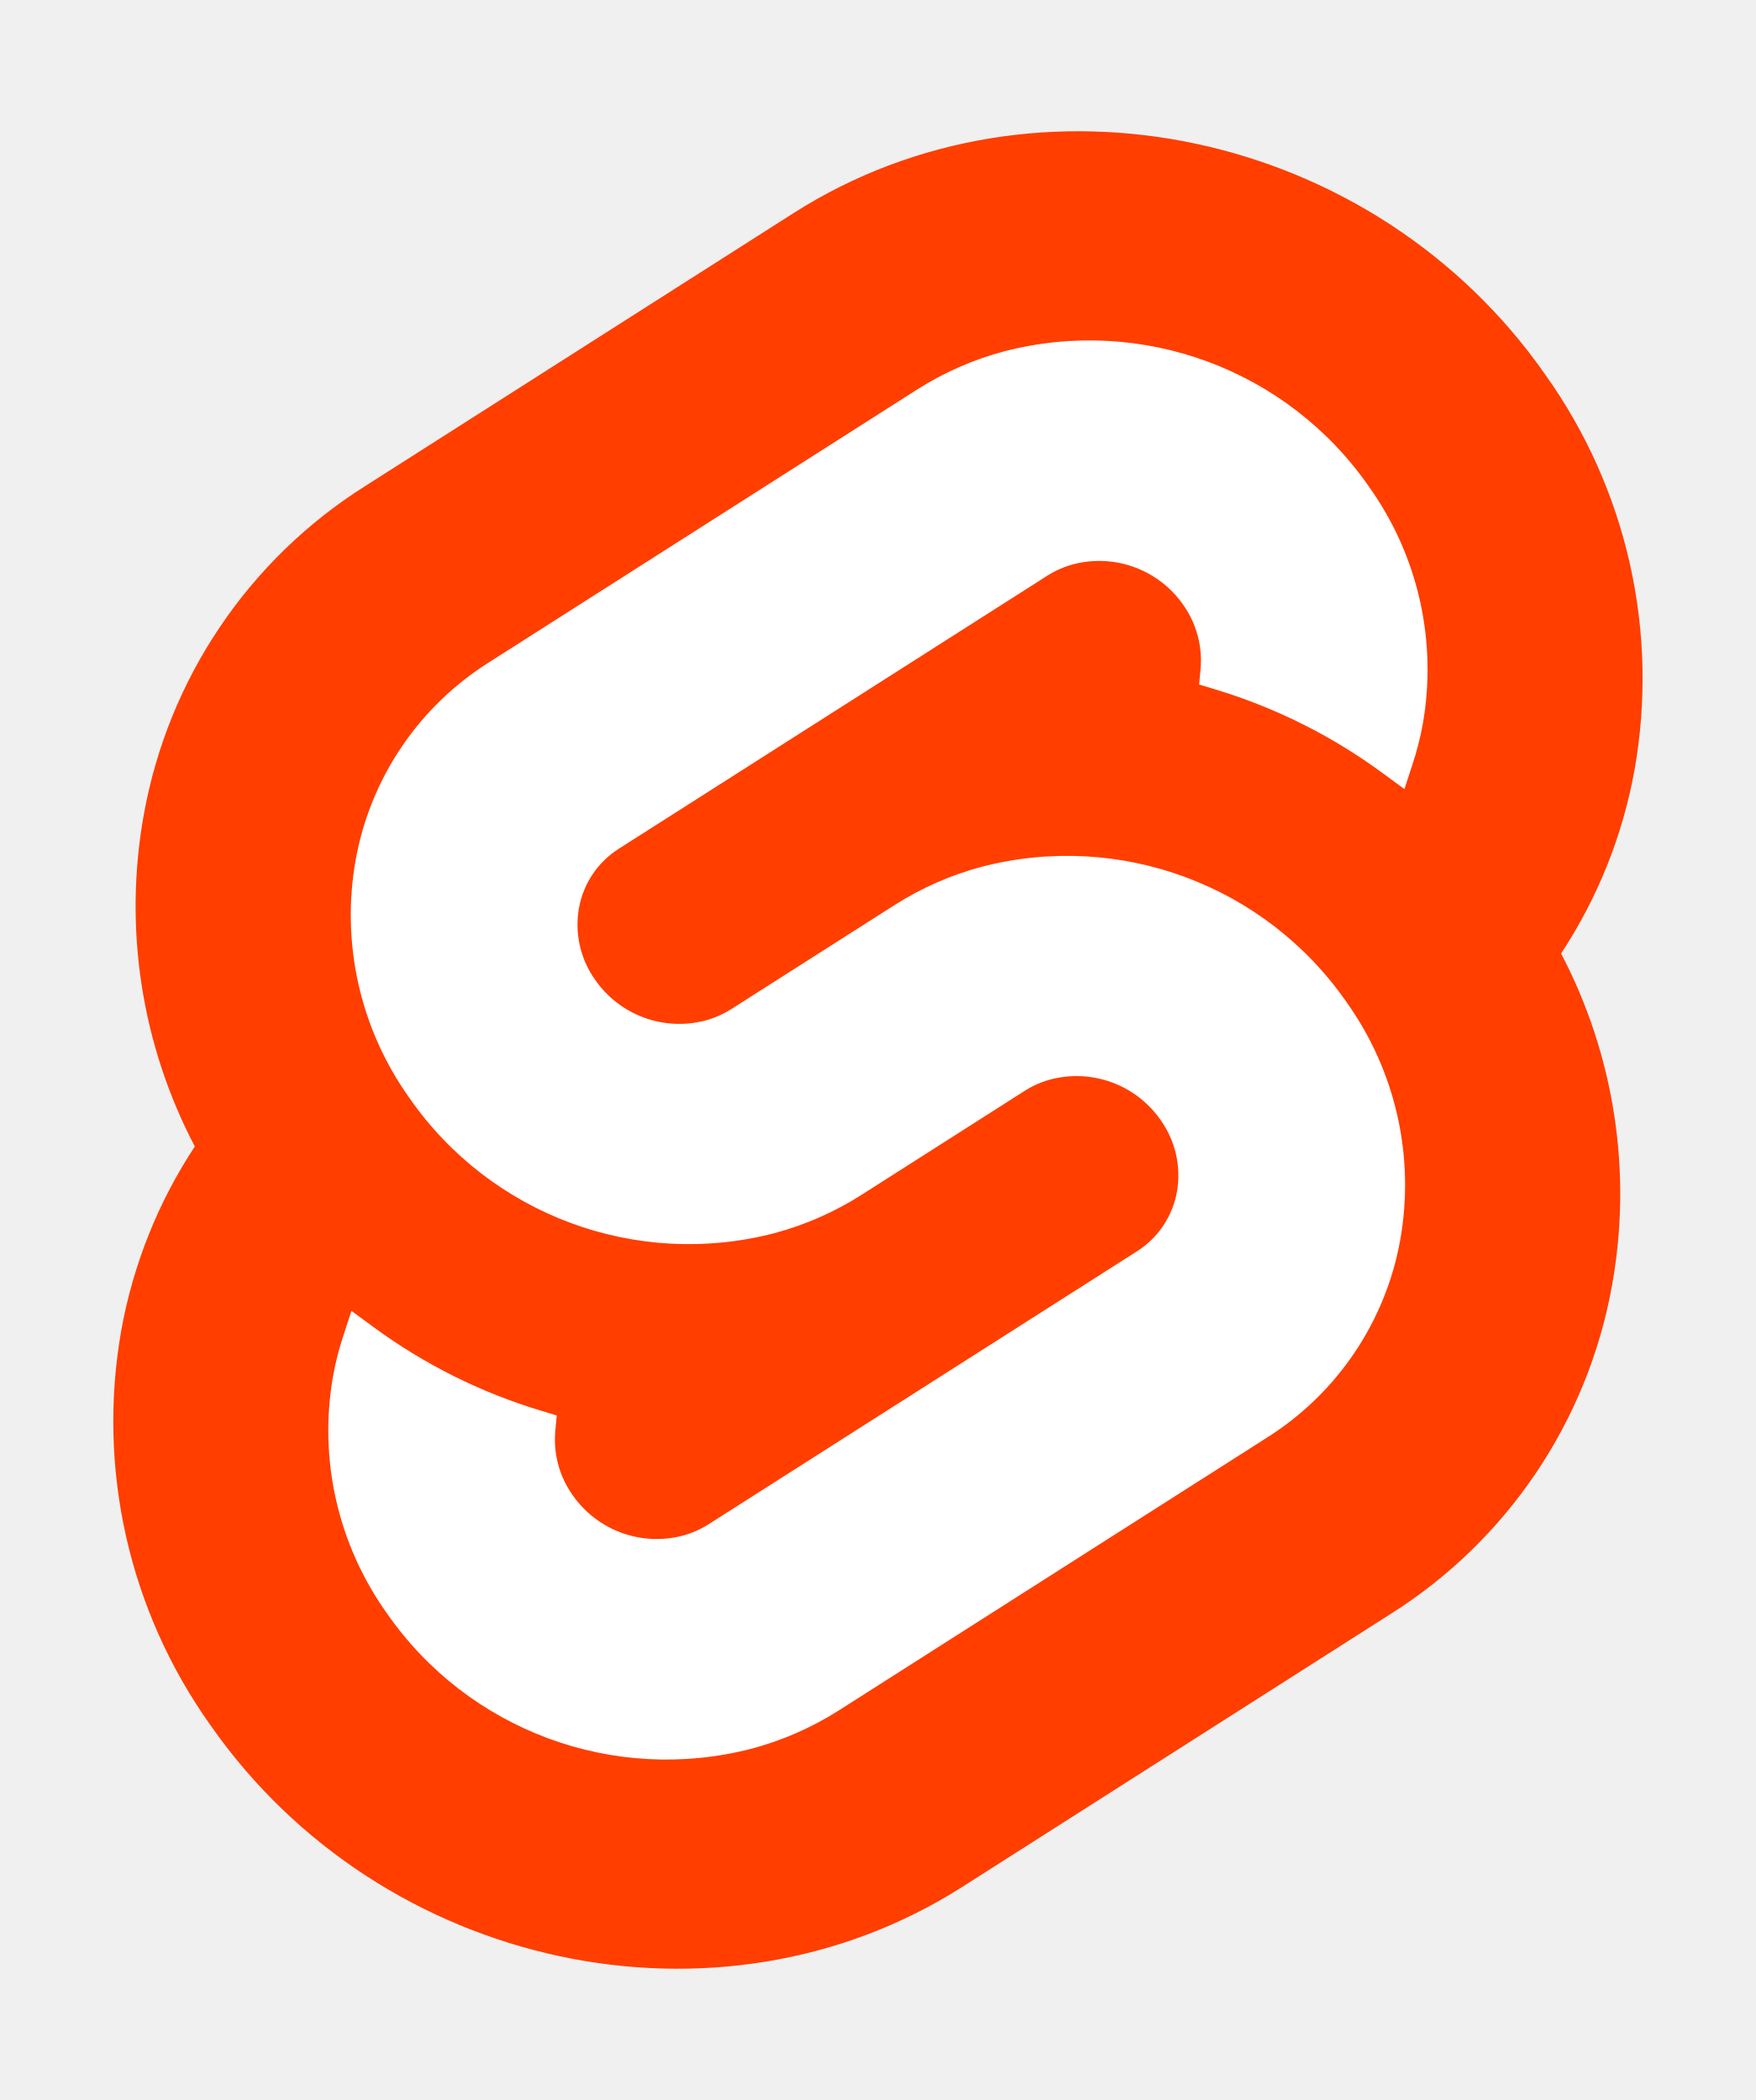
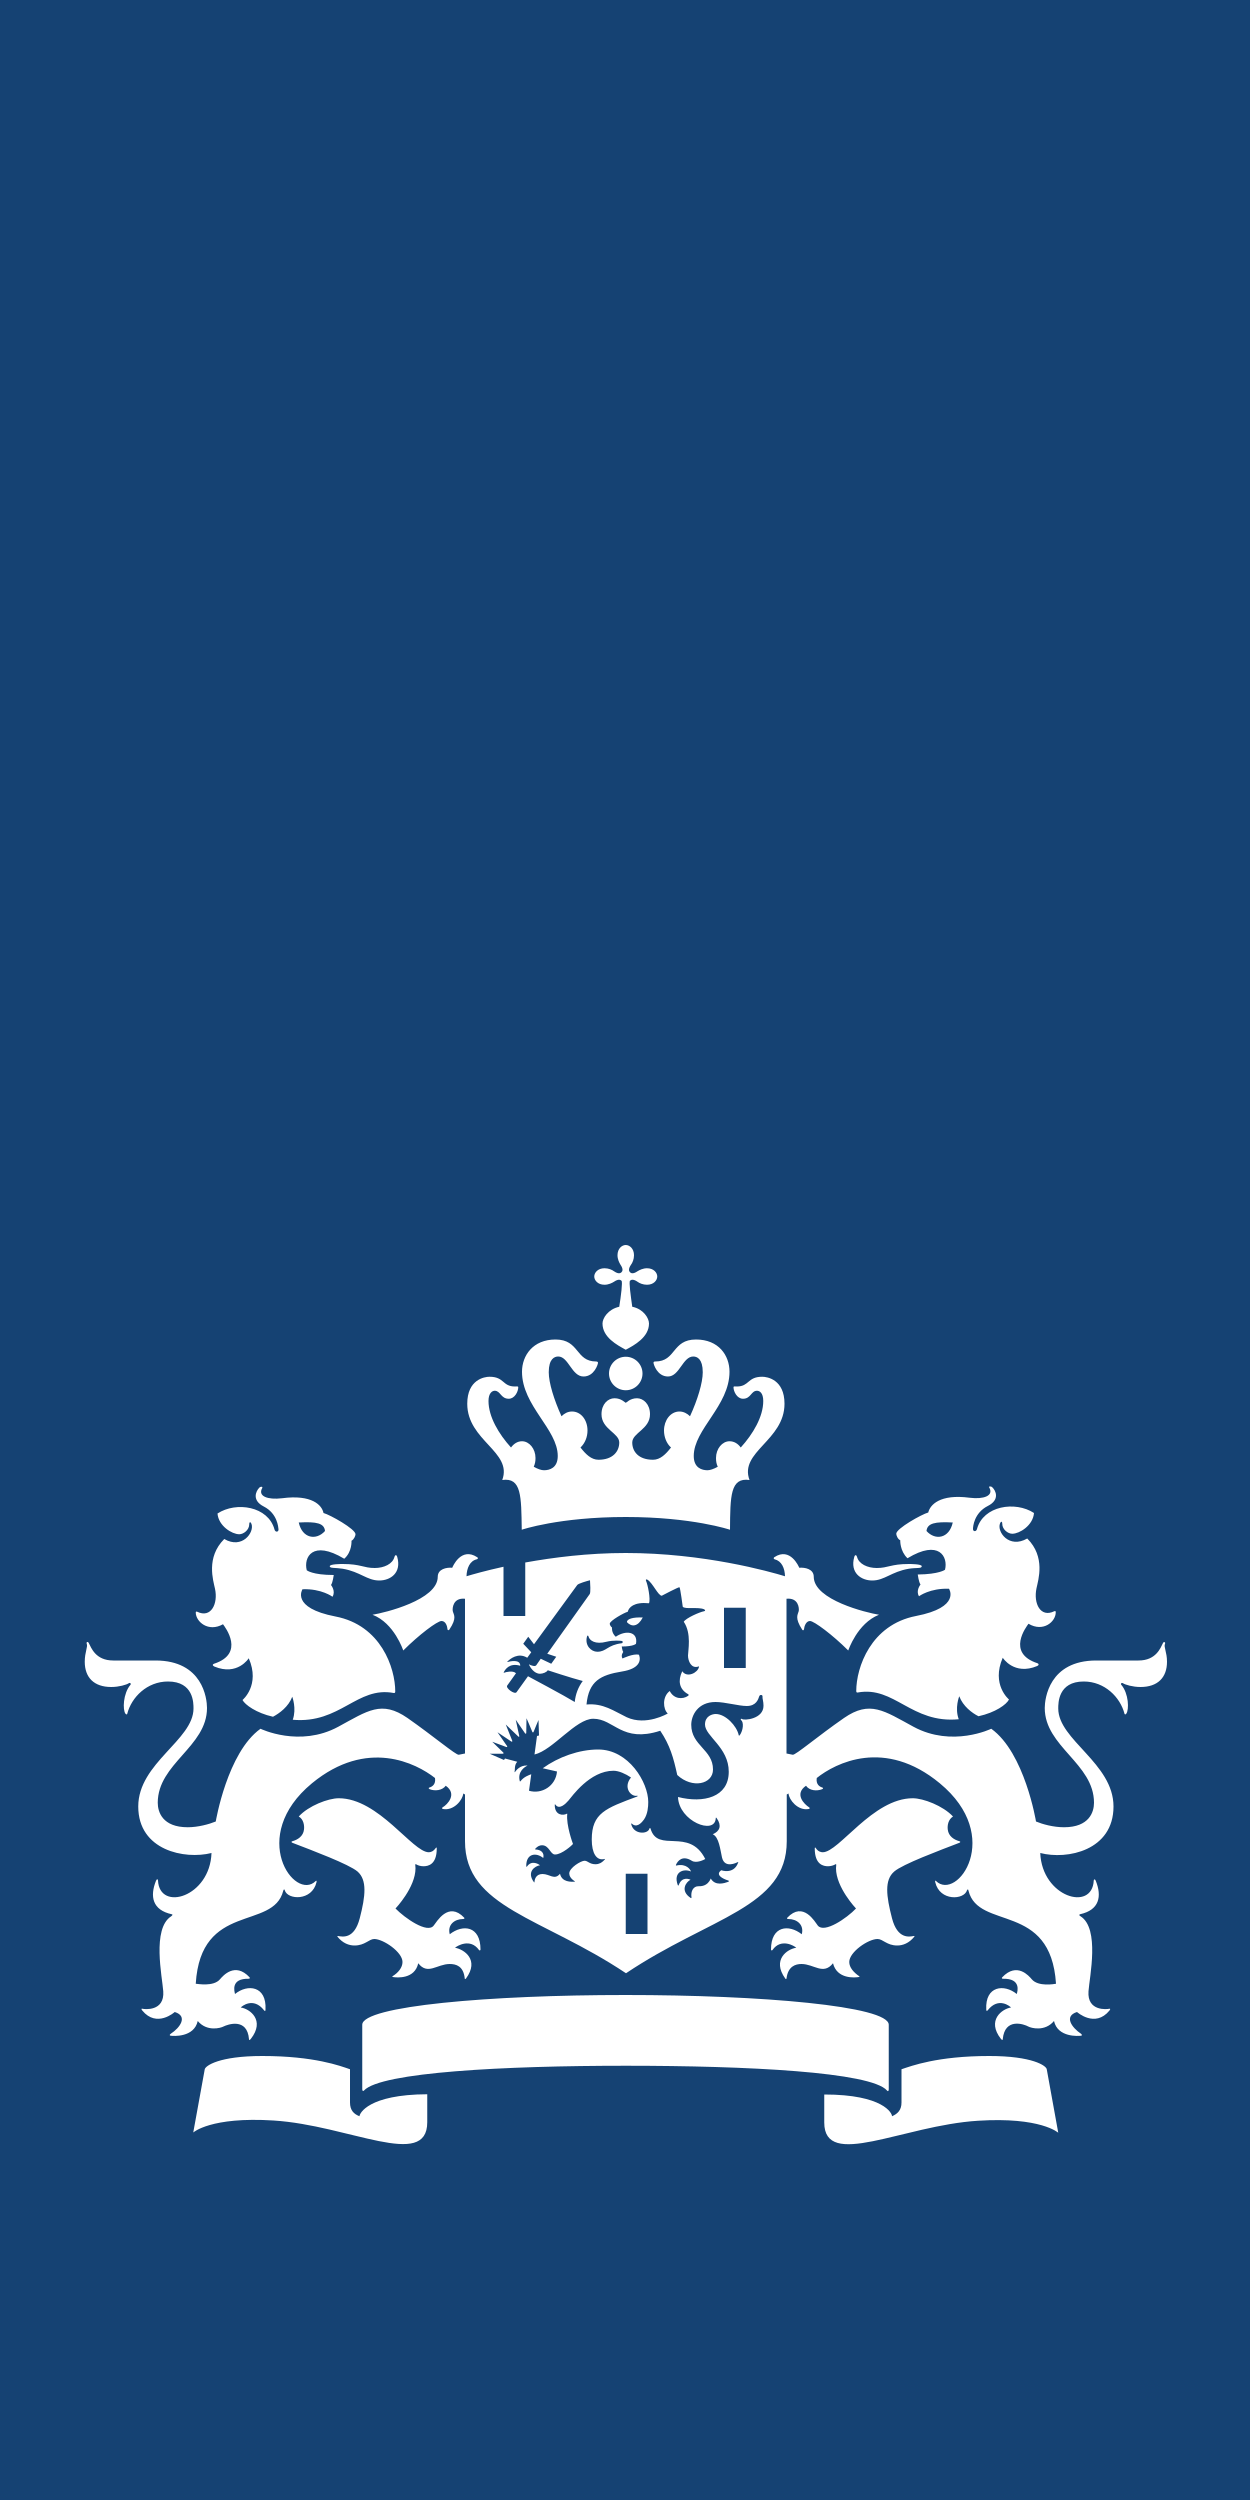
- <svg xmlns="http://www.w3.org/2000/svg" width="107" height="128" viewBox="0 0 107 128">
-   <path d="M94.157 22.819c-10.4-14.885-30.94-19.297-45.792-9.835L22.282 29.608A29.92 29.92 0 0 0 8.764 49.65a31.5 31.5 0 0 0 3.108 20.231 30 30 0 0 0-4.477 11.183 31.9 31.9 0 0 0 5.448 24.116c10.402 14.887 30.942 19.297 45.791 9.835l26.083-16.624A29.92 29.92 0 0 0 98.235 78.35a31.53 31.53 0 0 0-3.105-20.232 30 30 0 0 0 4.474-11.182 31.88 31.88 0 0 0-5.447-24.116" style="fill:#ff3e00" />
-   <path d="M45.817 106.582a20.72 20.72 0 0 1-22.237-8.243 19.17 19.17 0 0 1-3.277-14.503 18 18 0 0 1 .624-2.435l.49-1.498 1.337.981a33.6 33.6 0 0 0 10.203 5.098l.97.294-.09.968a5.85 5.85 0 0 0 1.052 3.878 6.24 6.24 0 0 0 6.695 2.485 5.8 5.8 0 0 0 1.603-.704L69.27 76.28a5.43 5.43 0 0 0 2.45-3.631 5.8 5.8 0 0 0-.987-4.371 6.24 6.24 0 0 0-6.698-2.487 5.7 5.7 0 0 0-1.6.704l-9.953 6.345a19 19 0 0 1-5.296 2.326 20.72 20.72 0 0 1-22.237-8.243 19.17 19.17 0 0 1-3.277-14.502 17.99 17.99 0 0 1 8.13-12.052l26.081-16.623a19 19 0 0 1 5.3-2.329 20.72 20.72 0 0 1 22.237 8.243 19.17 19.17 0 0 1 3.277 14.503 18 18 0 0 1-.624 2.435l-.49 1.498-1.337-.98a33.6 33.6 0 0 0-10.203-5.1l-.97-.294.09-.968a5.86 5.86 0 0 0-1.052-3.878 6.24 6.24 0 0 0-6.696-2.485 5.8 5.8 0 0 0-1.602.704L37.73 51.72a5.42 5.42 0 0 0-2.449 3.63 5.79 5.79 0 0 0 .986 4.372 6.24 6.24 0 0 0 6.698 2.486 5.8 5.8 0 0 0 1.602-.704l9.952-6.342a19 19 0 0 1 5.295-2.328 20.72 20.72 0 0 1 22.237 8.242 19.17 19.17 0 0 1 3.277 14.503 18 18 0 0 1-8.13 12.053l-26.081 16.622a19 19 0 0 1-5.3 2.328" style="fill:#fff" />
+ <svg xmlns="http://www.w3.org/2000/svg" y="0px" xml:space="preserve" x="0px" width="50" viewBox="0 0 50 100" version="1.1" id="Laag_1" height="100">
+   <defs id="defs13" />
+   <style id="style2" type="text/css">
+ 	.st0{fill:#154273;}
+ 	.st1{fill:#FFFFFF;}
+ </style>
+   <g id="g6">
+     <rect style="fill:#154273" y="0" x="0" id="rect4" width="50" height="100" class="st0" />
+   </g>
+   <path style="fill:#ffffff" id="path8" d="m 25.9,77.36 h -0.87 v -2.41 h 0.87 z m 3.93,-10.64 h -0.87 v -2.41 h 0.87 z M 13.71,62.56 c -0.07,0 -0.52,0 -0.52,0.09 0,0.09 0.21,0.05 0.52,0.1 0.7,0.12 0.97,0.47 1.46,0.47 0.44,0 0.9,-0.3 0.72,-0.94 -0.03,-0.11 -0.09,-0.08 -0.11,-0.01 -0.07,0.29 -0.42,0.45 -0.79,0.45 -0.46,0 -0.55,-0.16 -1.28,-0.16 z M 8.92,64.97 C 9,65.08 9.82,66.14 8.56,66.55 8.5,66.57 8.49,66.62 8.57,66.66 9.5,67.05 9.95,66.33 9.95,66.33 10.42,67.41 9.7,68 9.7,68 c 0.1,0.19 0.55,0.52 1.22,0.67 0.26,-0.14 0.62,-0.4 0.77,-0.8 0,0 0.18,0.47 0.02,0.92 1.9,0.17 2.57,-1.35 4.04,-1.07 0.04,0.01 0.06,-0.02 0.06,-0.06 0,-0.94 -0.57,-2.65 -2.39,-3 -1.81,-0.35 -1.32,-1.09 -1.32,-1.09 0.76,-0.03 1.2,0.3 1.2,0.3 0.14,-0.23 -0.06,-0.47 -0.06,-0.47 0.07,-0.09 0.11,-0.4 0.11,-0.4 -0.86,0 -1.08,-0.19 -1.08,-0.19 -0.13,-0.51 0.22,-1.23 1.5,-0.46 0.32,-0.28 0.29,-0.72 0.29,-0.72 0.1,-0.05 0.16,-0.2 0.16,-0.26 0,-0.21 -1.02,-0.78 -1.28,-0.85 -0.06,-0.31 -0.46,-0.75 -1.66,-0.59 -0.57,0.07 -0.98,-0.08 -0.79,-0.41 0.03,-0.06 -0.07,-0.07 -0.12,-0.01 -0.13,0.13 -0.31,0.5 0.18,0.75 0.55,0.28 0.58,0.83 0.59,0.91 0.01,0.12 -0.13,0.13 -0.16,0.01 -0.25,-0.93 -1.53,-1.13 -2.28,-0.64 0.04,0.5 0.58,0.83 0.87,0.83 0.17,0 0.4,-0.17 0.4,-0.4 0,-0.11 0.06,-0.1 0.09,-0.01 0.12,0.33 -0.37,1.02 -1.09,0.6 -0.74,0.74 -0.44,1.66 -0.37,1.99 0.13,0.6 -0.16,1.19 -0.71,0.92 -0.03,-0.01 -0.06,-0.02 -0.06,0.04 0.01,0.36 0.5,0.79 1.09,0.46 z M 13,61.24 c -0.35,0.39 -0.91,0.3 -1.05,-0.34 0.72,-0.04 1.02,0.03 1.05,0.34 z m 22.07,1.48 c -0.37,0 -0.72,-0.16 -0.79,-0.45 -0.02,-0.07 -0.08,-0.1 -0.11,0.01 -0.18,0.64 0.28,0.94 0.72,0.94 0.49,0 0.76,-0.35 1.46,-0.47 0.31,-0.05 0.52,0 0.52,-0.1 0,-0.09 -0.45,-0.09 -0.52,-0.09 -0.72,0 -0.82,0.16 -1.28,0.16 z m 7.16,1.77 c 0,-0.06 -0.03,-0.05 -0.06,-0.04 -0.55,0.27 -0.84,-0.31 -0.71,-0.92 0.07,-0.34 0.37,-1.25 -0.37,-1.99 -0.73,0.42 -1.22,-0.27 -1.09,-0.6 0.03,-0.09 0.09,-0.1 0.09,0.01 0,0.23 0.23,0.4 0.4,0.4 0.29,0 0.83,-0.33 0.87,-0.83 -0.75,-0.49 -2.03,-0.29 -2.28,0.64 -0.03,0.12 -0.17,0.11 -0.16,-0.01 0,-0.08 0.04,-0.63 0.59,-0.91 0.5,-0.25 0.32,-0.62 0.18,-0.75 -0.05,-0.05 -0.16,-0.04 -0.12,0.01 0.19,0.33 -0.22,0.48 -0.78,0.41 -1.2,-0.16 -1.59,0.29 -1.66,0.59 -0.26,0.07 -1.28,0.64 -1.28,0.85 0,0.06 0.06,0.22 0.16,0.26 0,0 -0.02,0.43 0.29,0.72 1.27,-0.77 1.63,-0.05 1.5,0.46 0,0 -0.23,0.18 -1.09,0.19 0,0 0.04,0.31 0.11,0.4 0,0 -0.2,0.25 -0.06,0.47 0,0 0.44,-0.33 1.2,-0.3 0,0 0.49,0.74 -1.32,1.09 -1.81,0.35 -2.39,2.06 -2.39,3 0,0.05 0.02,0.07 0.06,0.06 1.47,-0.27 2.14,1.25 4.04,1.07 -0.17,-0.45 0.02,-0.92 0.02,-0.92 0.15,0.4 0.51,0.67 0.77,0.8 0.68,-0.15 1.12,-0.47 1.22,-0.67 0,0 -0.72,-0.59 -0.25,-1.67 0,0 0.45,0.72 1.38,0.33 0.08,-0.04 0.06,-0.09 0.01,-0.11 -1.26,-0.41 -0.44,-1.47 -0.36,-1.58 0.59,0.35 1.09,-0.08 1.09,-0.46 z M 38.11,60.9 c -0.14,0.64 -0.7,0.73 -1.05,0.34 0.03,-0.31 0.34,-0.38 1.05,-0.34 z M 24.7,50.21 c 0,0.16 0.07,0.3 0.12,0.38 0.11,0.16 0.09,0.25 0.04,0.3 -0.05,0.05 -0.14,0.07 -0.3,-0.04 -0.08,-0.06 -0.22,-0.12 -0.38,-0.12 -0.27,0 -0.41,0.18 -0.41,0.33 0,0.15 0.14,0.33 0.41,0.33 0.16,0 0.3,-0.07 0.38,-0.12 0.16,-0.11 0.25,-0.09 0.3,-0.04 0.05,0.05 -0.02,0.6 -0.09,1.04 -0.45,0.1 -0.67,0.46 -0.67,0.67 0,0.55 0.58,0.86 0.93,1.05 0.34,-0.18 0.93,-0.5 0.93,-1.05 0,-0.21 -0.22,-0.58 -0.67,-0.67 -0.06,-0.43 -0.14,-0.99 -0.09,-1.04 0.05,-0.05 0.14,-0.07 0.3,0.04 0.08,0.06 0.22,0.12 0.38,0.12 0.27,0 0.41,-0.18 0.41,-0.33 0,-0.15 -0.14,-0.33 -0.41,-0.33 -0.16,0 -0.3,0.07 -0.38,0.12 -0.16,0.11 -0.25,0.09 -0.3,0.04 -0.05,-0.05 -0.07,-0.14 0.04,-0.3 0.06,-0.08 0.12,-0.22 0.12,-0.38 0,-0.27 -0.18,-0.41 -0.33,-0.41 -0.15,0 -0.33,0.14 -0.33,0.41 z m 0.33,4.06 c -0.37,0 -0.67,0.3 -0.67,0.67 0,0.37 0.3,0.67 0.67,0.67 0.37,0 0.67,-0.3 0.67,-0.67 0,-0.37 -0.3,-0.67 -0.67,-0.67 z m 0,6.41 c 2.67,0 4.17,0.51 4.17,0.51 0.01,-1.35 0.01,-2.1 0.78,-1.99 -0.42,-1.13 1.4,-1.58 1.4,-3.05 0,-0.97 -0.69,-1.08 -0.89,-1.08 -0.6,0 -0.51,0.39 -1.02,0.39 -0.06,0 -0.13,-0.02 -0.13,0.03 0,0.17 0.14,0.46 0.38,0.46 0.32,0 0.32,-0.32 0.56,-0.32 0.1,0 0.25,0.08 0.25,0.41 0,0.63 -0.41,1.32 -0.9,1.86 -0.11,-0.15 -0.26,-0.25 -0.45,-0.25 -0.29,0 -0.54,0.3 -0.54,0.67 0,0.14 0.02,0.24 0.07,0.35 -0.16,0.09 -0.31,0.14 -0.41,0.14 -0.22,0 -0.55,-0.09 -0.55,-0.57 0,-1.07 1.43,-2.01 1.43,-3.37 0,-0.65 -0.43,-1.29 -1.34,-1.29 -0.97,0 -0.79,0.88 -1.63,0.88 -0.04,0 -0.07,0.01 -0.07,0.05 0,0.06 0.15,0.55 0.58,0.55 0.46,0 0.59,-0.8 1.01,-0.8 0.15,0 0.38,0.09 0.38,0.63 0,0.42 -0.21,1.11 -0.51,1.76 -0.11,-0.11 -0.26,-0.19 -0.42,-0.19 -0.36,0 -0.62,0.35 -0.62,0.76 0,0.26 0.1,0.52 0.28,0.68 -0.21,0.27 -0.43,0.49 -0.72,0.49 -0.58,0 -0.83,-0.33 -0.83,-0.69 0,-0.39 0.71,-0.53 0.71,-1.13 0,-0.41 -0.27,-0.64 -0.52,-0.64 -0.28,0 -0.42,0.18 -0.45,0.18 -0.03,0 -0.17,-0.18 -0.45,-0.18 -0.26,0 -0.52,0.23 -0.52,0.64 0,0.6 0.71,0.75 0.71,1.13 0,0.36 -0.26,0.69 -0.83,0.69 -0.29,0 -0.51,-0.22 -0.72,-0.49 0.18,-0.17 0.28,-0.42 0.28,-0.68 0,-0.42 -0.26,-0.76 -0.62,-0.76 -0.17,0 -0.31,0.08 -0.42,0.19 -0.3,-0.66 -0.51,-1.34 -0.51,-1.76 0,-0.54 0.23,-0.63 0.38,-0.63 0.41,0 0.54,0.8 1.01,0.8 0.43,0 0.58,-0.49 0.58,-0.55 0,-0.03 -0.03,-0.05 -0.07,-0.05 -0.84,0 -0.66,-0.88 -1.63,-0.88 -0.9,0 -1.34,0.64 -1.34,1.29 0,1.36 1.43,2.3 1.43,3.37 0,0.48 -0.33,0.57 -0.55,0.57 -0.11,0 -0.25,-0.05 -0.41,-0.14 0.05,-0.12 0.07,-0.21 0.07,-0.35 0,-0.37 -0.25,-0.67 -0.54,-0.67 -0.18,0 -0.33,0.1 -0.44,0.25 -0.49,-0.54 -0.9,-1.23 -0.9,-1.86 0,-0.32 0.15,-0.41 0.25,-0.41 0.23,0 0.24,0.32 0.56,0.32 0.24,0 0.38,-0.29 0.38,-0.46 0,-0.05 -0.07,-0.03 -0.13,-0.03 -0.51,0 -0.42,-0.39 -1.02,-0.39 -0.2,0 -0.89,0.11 -0.89,1.08 0,1.48 1.82,1.92 1.4,3.05 0.77,-0.11 0.76,0.64 0.78,1.99 -0.01,0 1.49,-0.51 4.16,-0.51 z m -4.89,1.99 c -0.73,0.16 -1.25,0.31 -1.48,0.38 0.01,-0.32 0.13,-0.62 0.42,-0.68 0.04,-0.01 0.05,-0.06 0.01,-0.08 -0.65,-0.43 -0.99,0.39 -1,0.42 -0.23,-0.02 -0.58,0.05 -0.58,0.36 0,0.93 -2.12,1.44 -2.61,1.52 0.87,0.33 1.23,1.43 1.23,1.43 0.63,-0.63 1.36,-1.18 1.53,-1.18 0.17,0 0.23,0.21 0.24,0.33 0,0.04 0.04,0.05 0.07,0.02 0.33,-0.49 0.17,-0.6 0.14,-0.75 -0.02,-0.11 0.01,-0.54 0.49,-0.49 v 6.19 l -0.25,0.05 c -0.11,0.02 -1.02,-0.75 -2.05,-1.47 -1.04,-0.72 -1.59,-0.29 -2.77,0.35 -1.55,0.84 -3.11,0.08 -3.11,0.08 -1.33,0.95 -1.79,3.71 -1.79,3.71 -0.27,0.11 -0.71,0.23 -1.12,0.23 -1.02,0 -1.2,-0.62 -1.2,-0.98 0,-1.57 1.97,-2.24 1.97,-3.79 0,-0.38 -0.17,-1.9 -2.06,-1.9 -0.24,0 -1.68,0 -1.69,0 -0.71,0 -0.88,-0.51 -0.98,-0.7 -0.04,-0.08 -0.11,-0.03 -0.08,0.03 0.05,0.13 -0.08,0.33 -0.08,0.72 0,0.63 0.37,1.01 1.06,1.01 0.31,0 0.61,-0.09 0.7,-0.15 0.06,-0.04 0.1,0.02 0.07,0.06 -0.3,0.35 -0.32,1.01 -0.2,1.16 0.03,0.04 0.07,0.03 0.07,0 0.17,-0.66 0.79,-1.29 1.63,-1.29 1.03,0 1.02,0.87 1.02,1.08 0,1.26 -2.21,2.18 -2.21,3.92 0,1.76 1.86,2.13 2.93,1.86 -0.06,1.76 -2.08,2.36 -2.14,1.1 0,-0.06 -0.05,-0.07 -0.08,0.01 -0.25,0.62 -0.15,1.17 0.63,1.34 0.05,0.01 0.03,0.04 -0.02,0.08 -0.78,0.49 -0.36,2.43 -0.32,3 0.06,0.82 -0.76,0.72 -0.83,0.7 -0.03,-0.01 -0.07,0 -0.01,0.07 0.58,0.71 1.3,0.06 1.3,0.06 0.54,0.17 0.21,0.63 -0.16,0.87 -0.06,0.04 -0.05,0.08 0.01,0.08 0.08,0.01 0.92,0.08 1.07,-0.59 0.37,0.44 0.92,0.28 1.03,0.22 0.16,-0.08 0.95,-0.37 1.02,0.51 0,0.06 0.04,0.02 0.07,-0.01 0.59,-0.75 -0.04,-1.21 -0.4,-1.26 0.03,-0.04 0.5,-0.44 0.93,0.11 0.03,0.04 0.06,0.05 0.06,-0.03 0.05,-0.95 -0.72,-1.03 -1.22,-0.62 -0.02,-0.1 -0.19,-0.63 0.56,-0.61 0.02,0 0.05,-0.03 0.02,-0.06 -0.58,-0.62 -1.06,-0.06 -1.18,0.08 -0.26,0.31 -0.91,0.18 -0.97,0.18 0.2,-3.29 3.1,-2.12 3.5,-3.72 0.02,-0.08 0.06,-0.05 0.06,-0.02 0.11,0.39 1.09,0.44 1.27,-0.32 0.01,-0.05 0,-0.08 -0.03,-0.05 -0.84,0.84 -2.73,-1.78 -0.15,-3.91 2.2,-1.81 4.17,-0.8 4.92,-0.21 0.04,0.26 -0.12,0.35 -0.22,0.38 -0.04,0.01 -0.05,0.04 0.01,0.07 0.21,0.08 0.5,0.05 0.64,-0.14 0.47,0.33 0.07,0.75 -0.12,0.86 -0.05,0.03 -0.03,0.06 0.01,0.07 0.43,0.08 0.79,-0.36 0.81,-0.62 l 0.07,0.04 v 1.87 c 0,2.66 3.07,3.03 6.44,5.28 3.37,-2.26 6.43,-2.62 6.43,-5.28 v -1.87 l 0.07,-0.04 c 0.02,0.25 0.37,0.7 0.81,0.62 0.04,-0.01 0.06,-0.04 0.01,-0.07 -0.19,-0.12 -0.6,-0.53 -0.12,-0.86 0.14,0.2 0.43,0.22 0.64,0.14 0.06,-0.02 0.05,-0.06 0.01,-0.07 -0.1,-0.03 -0.26,-0.12 -0.22,-0.38 0.75,-0.6 2.72,-1.61 4.92,0.21 2.58,2.13 0.69,4.74 -0.15,3.91 -0.04,-0.04 -0.04,0 -0.03,0.05 0.18,0.77 1.16,0.71 1.27,0.32 0.01,-0.03 0.05,-0.06 0.06,0.02 0.4,1.6 3.29,0.43 3.5,3.72 -0.06,0.01 -0.71,0.13 -0.97,-0.18 -0.11,-0.13 -0.59,-0.7 -1.18,-0.08 -0.04,0.04 0,0.06 0.02,0.06 0.75,-0.02 0.59,0.51 0.56,0.61 -0.5,-0.41 -1.27,-0.33 -1.22,0.62 0,0.07 0.03,0.07 0.06,0.03 0.43,-0.55 0.9,-0.15 0.93,-0.11 -0.35,0.05 -0.99,0.51 -0.4,1.26 0.03,0.03 0.06,0.07 0.07,0.01 0.08,-0.88 0.86,-0.6 1.02,-0.51 0.11,0.06 0.66,0.22 1.03,-0.22 0.15,0.67 0.99,0.6 1.07,0.59 0.06,0 0.06,-0.04 0.01,-0.08 -0.36,-0.24 -0.7,-0.7 -0.16,-0.87 0,0 0.72,0.65 1.3,-0.06 0.05,-0.06 0.02,-0.08 -0.01,-0.07 -0.07,0.02 -0.89,0.12 -0.83,-0.7 0.04,-0.57 0.46,-2.51 -0.32,-3 -0.05,-0.03 -0.07,-0.06 -0.02,-0.08 0.78,-0.17 0.88,-0.72 0.63,-1.34 -0.03,-0.08 -0.08,-0.06 -0.08,-0.01 -0.06,1.26 -2.07,0.66 -2.14,-1.1 1.08,0.28 2.93,-0.1 2.93,-1.86 0,-1.73 -2.21,-2.66 -2.21,-3.92 0,-0.21 -0.01,-1.08 1.02,-1.08 0.84,0 1.46,0.63 1.63,1.29 0.01,0.03 0.04,0.04 0.07,0 0.12,-0.16 0.1,-0.81 -0.2,-1.16 -0.03,-0.03 0,-0.1 0.07,-0.06 0.09,0.06 0.39,0.15 0.7,0.15 0.69,0 1.06,-0.38 1.06,-1.01 0,-0.39 -0.14,-0.59 -0.08,-0.72 0.03,-0.06 -0.05,-0.1 -0.08,-0.03 -0.1,0.2 -0.28,0.7 -0.98,0.7 -0.01,0 -1.45,0 -1.69,0 -1.89,0 -2.06,1.53 -2.06,1.9 0,1.55 1.97,2.22 1.97,3.79 0,0.37 -0.19,0.98 -1.2,0.98 -0.42,0 -0.86,-0.12 -1.12,-0.23 0,0 -0.45,-2.75 -1.79,-3.71 0,0 -1.56,0.76 -3.11,-0.08 -1.18,-0.64 -1.74,-1.07 -2.78,-0.35 -1.04,0.72 -1.94,1.49 -2.05,1.47 l -0.25,-0.05 v -6.19 c 0.48,-0.05 0.51,0.38 0.49,0.49 -0.03,0.14 -0.18,0.26 0.14,0.75 0.03,0.04 0.06,0.02 0.07,-0.02 0.01,-0.12 0.08,-0.33 0.24,-0.33 0.16,0 0.9,0.55 1.53,1.18 0,0 0.36,-1.09 1.23,-1.43 -0.49,-0.08 -2.61,-0.59 -2.61,-1.52 0,-0.31 -0.35,-0.38 -0.58,-0.36 -0.01,-0.03 -0.36,-0.85 -1,-0.42 -0.03,0.02 -0.03,0.07 0.01,0.08 0.29,0.07 0.41,0.36 0.42,0.68 -0.62,-0.19 -3.25,-0.93 -6.37,-0.93 -1.52,0 -2.91,0.18 -4.02,0.38 v 2.14 h -0.87 v -1.97 0 M 14.38,84.65 C 14.15,84.56 14,84.41 14,84.1 v -1.33 c -0.38,-0.13 -1.42,-0.53 -3.51,-0.53 -1.73,0 -2.27,0.39 -2.3,0.53 L 7.73,85.3 c 0,0 0.7,-0.64 3.21,-0.48 3.02,0.19 6.15,1.98 6.15,0.07 v -1.12 c -2.36,0.01 -2.71,0.77 -2.71,0.88 z m 18.59,-0.87 v 1.12 c 0,1.9 3.13,0.12 6.15,-0.07 2.51,-0.16 3.21,0.48 3.21,0.48 l -0.46,-2.54 c -0.02,-0.14 -0.57,-0.53 -2.3,-0.53 -2.08,0 -3.12,0.4 -3.51,0.53 v 1.33 c 0,0.3 -0.15,0.45 -0.38,0.55 0.01,-0.11 -0.34,-0.87 -2.71,-0.87 z m -7.94,-1.15 c 4.87,0 9.81,0.25 10.45,0.99 0.05,0.06 0.07,0 0.07,-0.05 v -2.58 c 0,-0.75 -5.1,-1.19 -10.53,-1.19 -5.43,0 -10.53,0.44 -10.53,1.19 v 2.58 c 0,0.04 0.02,0.1 0.07,0.05 0.67,-0.73 5.61,-0.99 10.47,-0.99 z M 20.69,70.47 20.2,70.34 20.16,70.4 19.59,70.15 c 0,0 0.42,0 0.51,0 0.05,0 0.05,-0.03 0.03,-0.05 -0.23,-0.23 -0.44,-0.43 -0.44,-0.43 0,0 0.23,0.09 0.56,0.21 0.04,0.01 0.05,-0.01 0.03,-0.04 -0.16,-0.23 -0.38,-0.55 -0.38,-0.55 0,0 0.46,0.31 0.55,0.37 0.03,0.02 0.05,0 0.04,-0.03 -0.12,-0.3 -0.26,-0.65 -0.26,-0.65 l 0.5,0.48 c 0.02,0.02 0.05,0.01 0.04,-0.02 -0.05,-0.23 -0.14,-0.65 -0.14,-0.65 L 21,69.33 c 0.02,0.03 0.05,0.02 0.05,-0.01 0,-0.11 0.01,-0.59 0.01,-0.59 0,0 0.16,0.36 0.23,0.54 0.02,0.04 0.04,0.04 0.06,-0.01 0.02,-0.06 0.19,-0.46 0.19,-0.46 l 0.02,0.62 -0.08,0.02 -0.1,0.74 c 0.73,-0.17 1.65,-1.43 2.35,-1.43 0.84,0 1.14,0.98 2.68,0.48 0.39,0.58 0.53,1.08 0.68,1.77 0.6,0.56 1.43,0.37 1.43,-0.22 0,-0.8 -0.87,-0.95 -0.87,-1.79 0,-0.37 0.26,-0.91 0.97,-0.91 0.38,0 0.93,0.16 1.25,0.16 0.38,0 0.46,-0.27 0.5,-0.39 0.03,-0.08 0.14,-0.06 0.13,0.01 -0.01,0.08 0.04,0.19 0.04,0.37 0,0.53 -0.77,0.6 -0.86,0.53 -0.04,-0.03 -0.07,0.01 -0.04,0.04 0.12,0.09 0.09,0.41 -0.05,0.61 -0.02,0.02 -0.04,0.02 -0.04,0 -0.08,-0.38 -0.53,-0.85 -0.92,-0.85 -0.14,0 -0.43,0.08 -0.43,0.42 0,0.47 0.95,0.91 0.95,1.89 0,1.02 -1.01,1.27 -2.03,1.01 0.03,0.97 1.48,1.54 1.51,0.85 0,-0.05 0.03,-0.02 0.04,0 0.21,0.3 0.12,0.52 -0.16,0.64 0.25,0.11 0.3,0.62 0.37,0.93 0.11,0.46 0.59,0.2 0.62,0.19 0.03,-0.02 0.04,0 0.02,0.03 -0.18,0.47 -0.67,0.29 -0.67,0.29 -0.25,0.18 0.05,0.34 0.28,0.41 0.03,0.01 0.03,0.03 0.01,0.05 -0.17,0.06 -0.53,0.18 -0.71,-0.13 -0.13,0.32 -0.4,0.31 -0.5,0.31 -0.19,0 -0.31,0.19 -0.27,0.45 0,0.02 -0.01,0.03 -0.03,0.02 -0.44,-0.29 -0.19,-0.64 -0.01,-0.73 -0.03,-0.02 -0.34,-0.15 -0.47,0.21 -0.01,0.03 -0.03,0.03 -0.04,0 -0.19,-0.52 0.23,-0.67 0.53,-0.54 -0.02,-0.07 -0.18,-0.33 -0.58,-0.24 -0.02,0.01 -0.03,0 -0.02,-0.03 0.07,-0.16 0.26,-0.39 0.63,-0.16 0.19,0.12 0.51,-0.05 0.54,-0.07 -0.65,-1.29 -1.9,-0.21 -2.19,-1.22 -0.01,-0.02 -0.03,-0.04 -0.05,0.02 -0.07,0.21 -0.62,0.23 -0.72,-0.19 -0.01,-0.03 0,-0.04 0.03,-0.02 0.08,0.08 0.25,0.15 0.48,-0.17 0.15,-0.22 0.17,-0.51 0.17,-0.7 0,-0.78 -0.78,-2.1 -2,-2.1 -0.77,0 -1.6,0.3 -2.22,0.75 l 0.57,0.13 c -0.05,0.58 -0.61,0.92 -1.12,0.77 l 0.09,-0.66 c -0.09,0.03 -0.31,0.11 -0.43,0.28 -0.01,0.01 -0.03,0.01 -0.03,-0.01 -0.1,-0.38 0.21,-0.57 0.3,-0.61 0.01,-0.01 0.01,-0.01 -0.01,-0.01 -0.28,-0.01 -0.43,0.19 -0.48,0.26 -0.01,0.01 -0.02,0.01 -0.02,0 0.03,-0.08 -0.02,-0.27 0.11,-0.41 z m 1.71,4.48 c -0.22,0.27 -0.41,0.01 -0.7,0.01 -0.27,0 -0.32,0.23 -0.32,0.32 0,0.02 -0.01,0.02 -0.02,0.01 -0.31,-0.42 0.04,-0.65 0.24,-0.68 -0.03,-0.03 -0.33,-0.23 -0.52,0.05 -0.01,0.02 -0.03,0.01 -0.03,-0.01 -0.01,-0.52 0.4,-0.56 0.68,-0.33 0.05,-0.2 -0.08,-0.33 -0.3,-0.34 -0.03,0 -0.03,-0.02 -0.02,-0.03 0.09,-0.1 0.18,-0.14 0.27,-0.14 0.29,0 0.33,0.37 0.52,0.37 0.28,0 0.69,-0.38 0.72,-0.42 -0.01,-0.02 -0.28,-0.76 -0.23,-1.2 0,-0.02 -0.01,-0.02 -0.02,-0.01 -0.14,0.08 -0.48,0.07 -0.48,-0.35 0,-0.03 0.01,-0.04 0.03,-0.01 0.15,0.21 0.4,-0.03 0.52,-0.17 0.13,-0.15 0.85,-1.19 1.8,-1.19 0.21,0 0.48,0.12 0.7,0.27 -0.33,0.4 0,0.78 0.24,0.73 0.03,-0.01 0.03,0.02 0.01,0.03 -1.26,0.47 -1.82,0.66 -1.82,1.72 0,0.55 0.19,0.86 0.51,0.78 0.02,-0.01 0.03,0 0.01,0.02 -0.12,0.14 -0.25,0.19 -0.36,0.19 -0.26,0 -0.31,-0.14 -0.45,-0.14 -0.14,0 -0.61,0.28 -0.61,0.51 0,0.09 0.06,0.21 0.22,0.31 0.01,0.01 0,0.02 0,0.02 -0.14,0 -0.51,0.03 -0.59,-0.32 z M 25.71,64.7 c -0.39,-0.02 -0.65,0.06 -0.63,0.19 0.19,0.2 0.44,0.18 0.63,-0.19 z m -1.45,0.97 c 0.28,-0.07 0.58,-0.04 0.62,-0.03 0.04,0.01 0.04,0.08 -0.01,0.09 -0.58,0.07 -0.61,0.34 -0.98,0.34 -0.24,0 -0.51,-0.25 -0.41,-0.61 0.01,-0.05 0.05,-0.05 0.06,0 0.04,0.16 0.27,0.33 0.72,0.21 z m -7.53,12.86 c 0.38,0.49 0.75,0.03 1.26,0.03 0.25,0 0.55,0.08 0.6,0.58 0,0.03 0.02,0.03 0.05,0 0.55,-0.75 -0.08,-1.17 -0.44,-1.23 0.08,-0.07 0.61,-0.4 0.96,0.09 0.02,0.03 0.06,0.02 0.06,-0.02 0,-0.95 -0.71,-1.02 -1.23,-0.61 -0.1,-0.37 0.18,-0.61 0.54,-0.61 0.04,0 0.06,-0.03 0.04,-0.05 -0.64,-0.68 -1.11,0.18 -1.22,0.31 -0.25,0.34 -1.16,-0.3 -1.53,-0.68 0,0 0.8,-0.84 0.8,-1.61 0,-0.05 -0.01,-0.11 -0.01,-0.14 0,-0.02 0.01,-0.03 0.03,-0.02 0.08,0.05 0.19,0.08 0.3,0.08 0.18,0 0.53,-0.06 0.53,-0.71 0,-0.05 -0.02,-0.05 -0.04,-0.02 -0.1,0.14 -0.2,0.17 -0.28,0.17 -0.65,0 -2,-2.16 -3.6,-2.16 -0.42,0 -1.21,0.3 -1.6,0.73 0.19,0.11 0.23,0.35 0.21,0.52 -0.03,0.27 -0.25,0.41 -0.47,0.47 -0.04,0.01 -0.04,0.04 0,0.06 0.81,0.31 2.27,0.86 2.61,1.15 0.39,0.34 0.32,0.98 0.09,1.87 -0.22,0.85 -0.69,0.74 -0.87,0.71 -0.03,0 -0.03,0.01 -0.02,0.03 0.21,0.26 0.46,0.35 0.68,0.35 0.42,0 0.58,-0.26 0.79,-0.26 0.36,0 1.13,0.52 1.13,0.92 0,0.22 -0.17,0.43 -0.4,0.57 -0.01,0.01 -0.01,0.03 0.01,0.03 0.17,0.03 0.88,0.09 1.02,-0.55 z m 17.63,0.55 c 0.02,0 0.03,-0.02 0.01,-0.03 -0.22,-0.15 -0.4,-0.35 -0.4,-0.57 0,-0.4 0.76,-0.92 1.13,-0.92 0.22,0 0.37,0.26 0.79,0.26 0.22,0 0.47,-0.09 0.68,-0.35 0.02,-0.02 0.01,-0.04 -0.02,-0.03 -0.17,0.03 -0.65,0.14 -0.87,-0.71 -0.23,-0.89 -0.31,-1.53 0.09,-1.87 0.33,-0.29 1.8,-0.84 2.61,-1.15 0.04,-0.02 0.04,-0.05 0,-0.06 -0.22,-0.06 -0.44,-0.2 -0.47,-0.47 -0.02,-0.17 0.02,-0.4 0.21,-0.52 -0.4,-0.43 -1.19,-0.73 -1.61,-0.73 -1.6,0 -2.95,2.16 -3.6,2.16 -0.08,0 -0.19,-0.03 -0.28,-0.17 -0.02,-0.03 -0.04,-0.03 -0.04,0.02 0,0.65 0.35,0.71 0.53,0.71 0.1,0 0.22,-0.03 0.3,-0.08 0.02,-0.01 0.03,0 0.03,0.02 0,0.03 -0.01,0.09 -0.01,0.14 0,0.77 0.8,1.61 0.8,1.61 -0.36,0.38 -1.27,1.01 -1.53,0.68 -0.11,-0.14 -0.58,-0.99 -1.22,-0.31 -0.02,0.03 -0.01,0.05 0.04,0.05 0.36,0 0.64,0.24 0.54,0.61 -0.52,-0.41 -1.23,-0.34 -1.23,0.61 0,0.04 0.04,0.05 0.06,0.02 0.34,-0.49 0.88,-0.16 0.95,-0.09 -0.36,0.05 -0.98,0.48 -0.44,1.23 0.02,0.03 0.04,0.03 0.05,0 0.06,-0.49 0.36,-0.58 0.6,-0.58 0.5,0 0.87,0.46 1.26,-0.03 0.16,0.64 0.87,0.58 1.04,0.55 z M 21.45,66.61 c -0.05,0.07 -0.22,0 -0.28,-0.03 -0.01,-0.01 -0.02,0 -0.01,0.01 0.04,0.09 0.2,0.36 0.44,0.36 0.11,0 0.27,-0.06 0.31,-0.14 0,0 0.94,0.31 1.4,0.43 -0.18,0.24 -0.29,0.53 -0.32,0.84 -0.37,-0.23 -1.87,-1.03 -1.87,-1.03 l -0.46,0.64 c -0.08,0.1 -0.45,-0.17 -0.37,-0.27 l 0.35,-0.49 c -0.12,-0.12 -0.4,-0.05 -0.48,-0.02 -0.01,0 -0.02,0 -0.01,-0.02 0.05,-0.1 0.22,-0.39 0.66,-0.26 0,-0.27 -0.4,-0.18 -0.51,-0.15 -0.01,0 -0.02,0 -0.01,-0.01 0.11,-0.12 0.44,-0.38 0.8,-0.16 l 0.16,-0.22 -0.32,-0.34 0.2,-0.28 0.23,0.3 1.73,-2.37 c 0.04,-0.06 0.39,-0.16 0.51,-0.19 0.01,0.13 0.03,0.49 -0.01,0.55 l -1.7,2.39 0.36,0.12 -0.2,0.28 -0.42,-0.2 z m 6.07,-0.39 c 0,0.22 0.13,0.54 0.42,0.44 0.01,-0.01 0.03,0 0.02,0.01 -0.04,0.24 -0.48,0.46 -0.67,0.18 -0.18,0.37 -0.13,0.72 0.24,0.92 0.02,0.01 0.02,0.04 0,0.06 -0.23,0.16 -0.58,0.13 -0.74,-0.19 -0.31,0.23 -0.27,0.73 -0.08,0.9 0,0 -0.86,0.51 -1.64,0.15 -0.52,-0.25 -0.94,-0.57 -1.61,-0.51 0.09,-0.94 0.56,-1.18 1.42,-1.32 0.69,-0.11 0.77,-0.43 0.68,-0.67 -0.23,-0.06 -0.66,0.15 -0.66,0.15 -0.08,-0.13 0.03,-0.26 0.03,-0.26 -0.04,-0.05 -0.06,-0.22 -0.06,-0.22 0.48,0 0.57,-0.11 0.57,-0.11 0.09,-0.5 -0.42,-0.55 -0.81,-0.28 -0.18,-0.16 -0.15,-0.37 -0.15,-0.37 -0.05,-0.03 -0.09,-0.11 -0.09,-0.15 0,-0.12 0.57,-0.44 0.72,-0.48 0.04,-0.17 0.24,-0.4 0.85,-0.34 0.07,-0.16 -0.05,-0.75 -0.12,-0.9 -0.02,-0.05 0.01,-0.07 0.06,-0.04 0.21,0.13 0.42,0.63 0.57,0.64 0,0 0.68,-0.36 0.71,-0.34 0.03,0.02 0.13,0.78 0.13,0.78 0.09,0.11 0.62,0 0.85,0.1 0.06,0.03 0.06,0.07 0,0.08 -0.17,0.03 -0.72,0.27 -0.81,0.42 0.32,0.47 0.17,1.16 0.17,1.35 z" class="st1" />
</svg>
